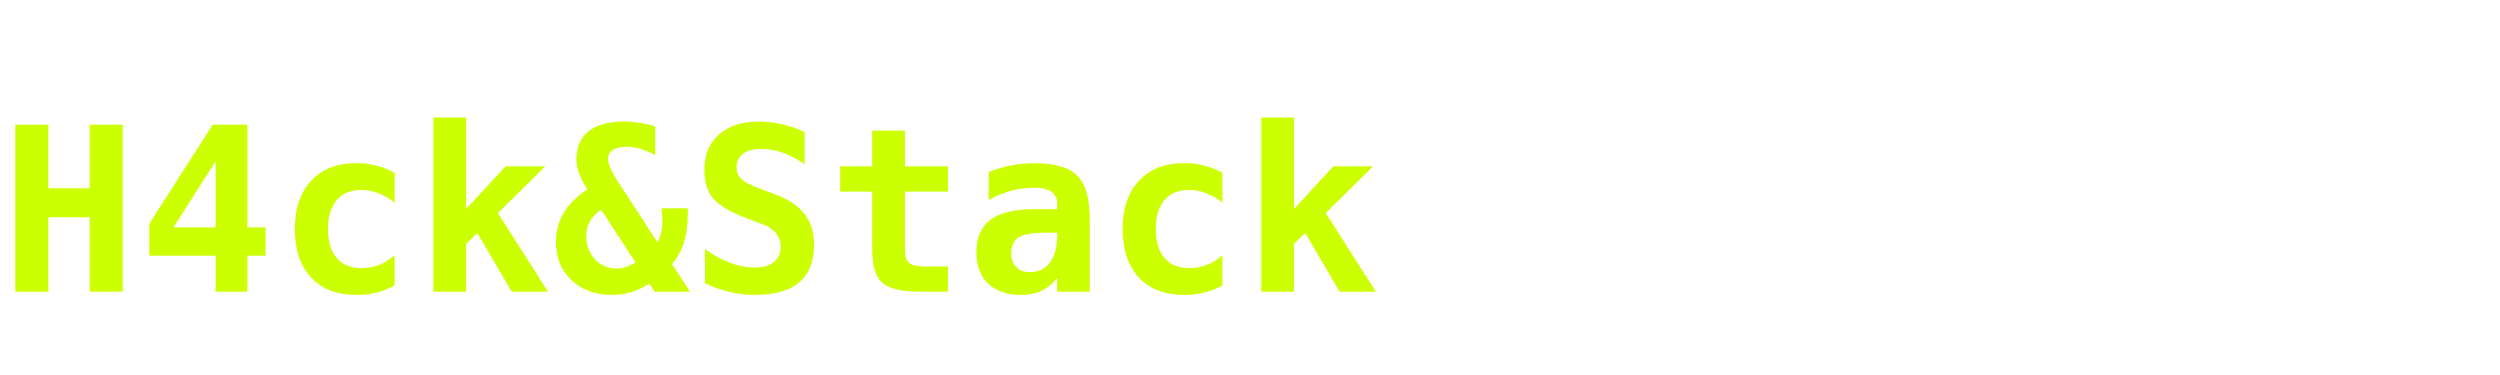
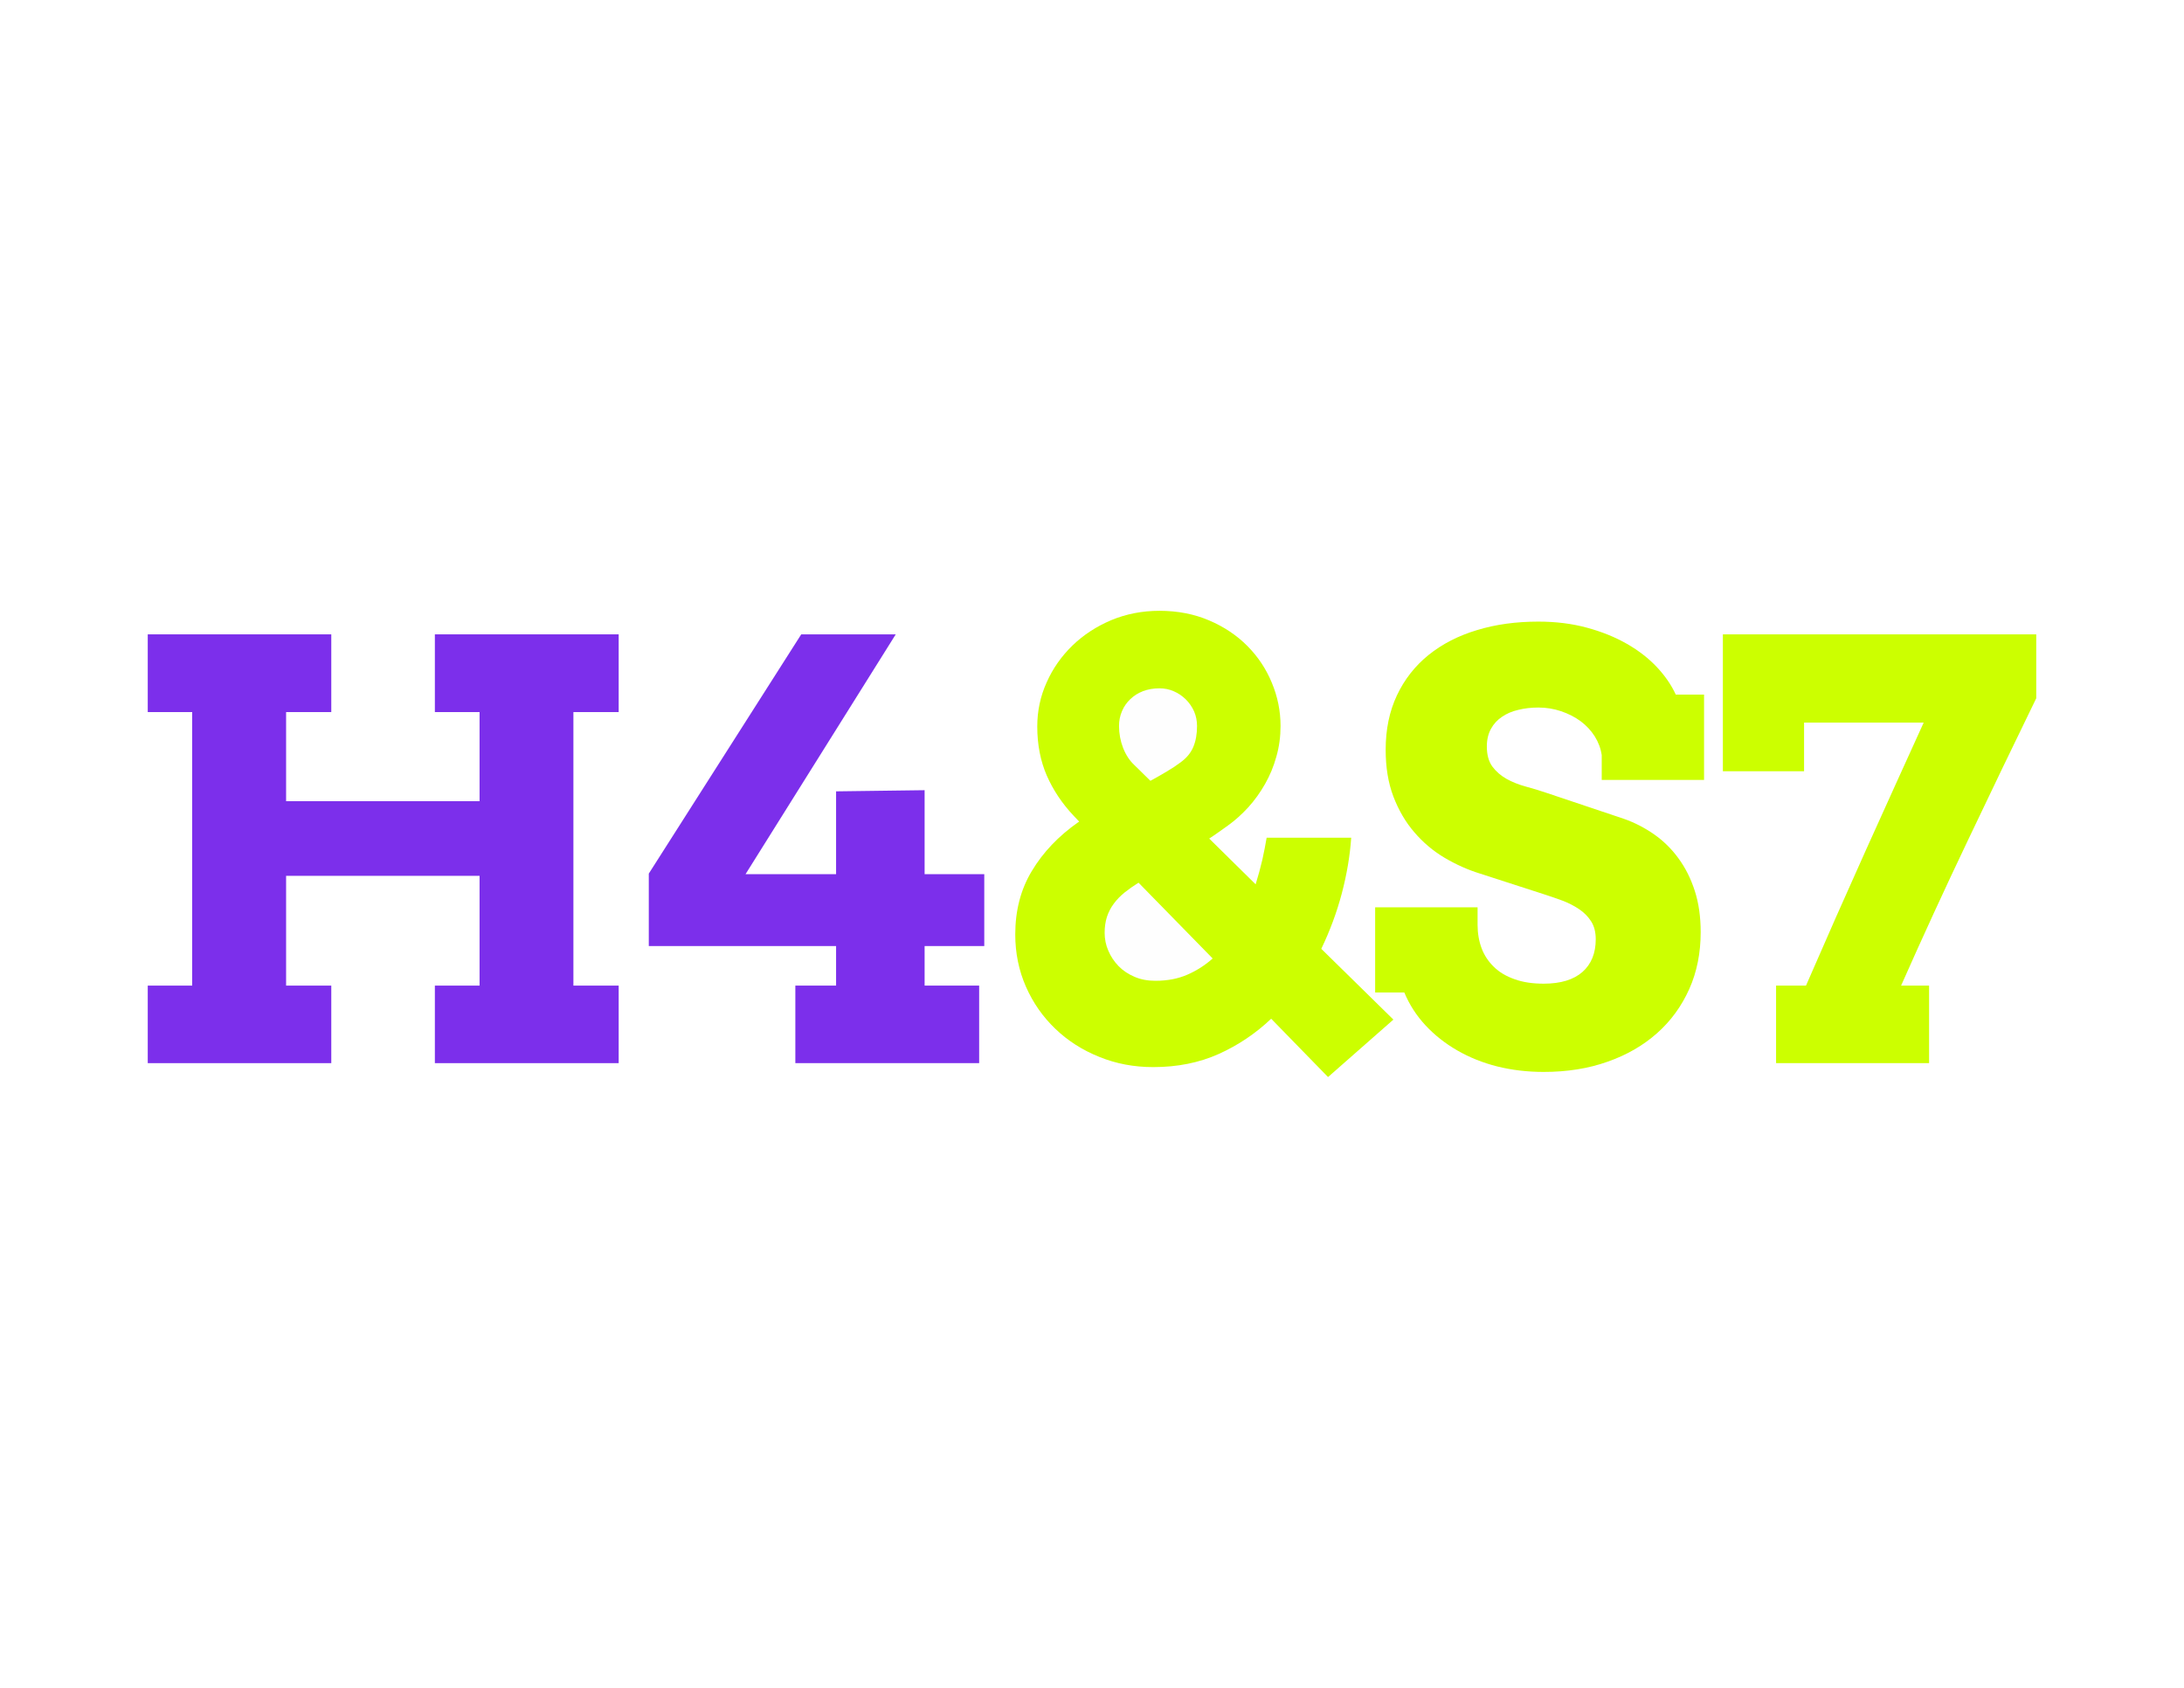
- <svg xmlns="http://www.w3.org/2000/svg" viewBox="0 0 240 36" fill="none" role="img" aria-label="H4ck&amp;Stack">
-   <text x="0" y="28" fill="#ccff00" font-family="ui-monospace, JetBrains Mono, monospace" font-size="22" font-weight="700">H4ck&amp;Stack</text>
+ <svg xmlns="http://www.w3.org/2000/svg" xml:space="preserve" width="11in" height="8.5in" version="1.1" style="shape-rendering:geometricPrecision; text-rendering:geometricPrecision; image-rendering:optimizeQuality; fill-rule:evenodd; clip-rule:evenodd" viewBox="0 0 11000 8500">
+   <defs>
+     <style type="text/css">
+    
+     .fil1 {fill:#FEFEFE;fill-rule:nonzero}
+     .fil2 {fill:#7C2FEB;fill-rule:nonzero}
+     .fil0 {fill:#CCFF00;fill-rule:nonzero}
+    
+   </style>
+   </defs>
+   <g id="Layer_x0020_1">
+     <g id="_2181550465360">
+       <g>
+         <path class="fil0" d="M6688.86 5424.03l-286.4 -293.69c-77.8,73.91 -165.81,133.23 -264.03,177.48 -98.7,44.25 -208.59,66.13 -330.15,66.13 -96.76,0 -187.2,-17.02 -271.81,-51.54 -84.61,-34.04 -158.03,-80.72 -220.75,-141.01 -62.72,-59.81 -112.32,-130.31 -148.3,-212 -35.98,-81.69 -53.97,-169.7 -53.97,-263.54 0,-120.59 27.72,-227.56 84.12,-320.43 55.92,-93.36 133.72,-175.05 233.4,-245.06 0.97,0 2.43,-0.97 4.38,-2.92l-27.23 -28.69c-58.83,-62.24 -104.06,-130.31 -136.15,-203.73 -31.61,-72.94 -47.65,-155.11 -47.65,-246.04 0,-78.28 15.56,-152.19 47.17,-222.21 31.12,-70.5 74.88,-132.26 130.31,-186.23 55.43,-53.49 120.58,-95.79 194.98,-127.39 74.88,-31.12 155.6,-47.17 243.12,-47.17 91.9,0 175.54,16.53 250.42,48.62 75.37,32.09 139.55,75.37 192.55,128.85 53,53.48 94.33,115.24 123.02,185.26 29.17,70.02 43.76,141.98 43.76,217.35 0,53 -6.81,104.54 -20.91,153.65 -13.61,49.59 -32.57,95.3 -56.89,138.09 -24.31,42.79 -52.51,82.18 -84.61,117.67 -32.58,35.49 -66.61,66.13 -102.59,91.9 -16.05,11.19 -32.09,22.37 -47.17,33.55 -15.07,10.7 -30.63,21.39 -47.17,32.09l233.88 230.48c13.13,-42.3 24.31,-83.63 33.55,-123.02 8.75,-39.39 16.04,-76.83 21.88,-111.83l425.95 0c-6.32,91.9 -22.37,185.74 -47.65,281.53 -25.28,95.3 -59.81,188.18 -103.08,278.13l363.22 356.41 -329.19 289.31z" />
+         <path class="fil0" d="M8945.39 4963.56l150.74 0c48.62,-111.83 98.71,-226.1 149.76,-341.83 51.54,-115.72 102.6,-230.48 153.17,-343.28 50.57,-112.81 100.65,-223.19 149.76,-331.13 48.63,-107.94 95.3,-210.54 140.04,-308.28l-602.45 0 0 245.07 -408.93 0 0 -689.49 1578.34 0 0 321.89c-111.83,229.51 -226.11,466.79 -342.31,711.37 -116.7,244.58 -229.51,489.65 -338.42,735.69l141.01 0 0 390.45 -770.69 0 0 -390.45z" />
+         <path class="fil0" d="M8067.29 3802.9c-4.86,-33.55 -16.53,-64.67 -35.01,-94.33 -18.47,-29.18 -42.3,-54.95 -70.99,-76.34 -29.17,-21.39 -61.75,-37.93 -98.7,-50.57 -36.47,-12.16 -74.4,-18.48 -114.27,-18.48 -36.46,0 -70.02,3.89 -101.13,11.67 -31.61,7.29 -58.84,18.96 -82.17,35.01 -23.34,15.56 -41.82,35.5 -55.43,60.3 -13.61,24.8 -20.91,53.97 -20.91,88.5 0,42.79 9.24,76.34 27.72,101.62 18.96,25.29 42.3,45.71 71.48,62.24 29.17,16.05 60.78,28.69 96.28,38.41 35.01,9.24 69.05,19.94 102.6,31.12l391.42 131.28c54.46,18.96 105.03,45.22 152.68,78.29 47.17,33.06 88.5,73.42 123.02,121.07 35.01,47.65 62.24,102.11 82.18,163.86 19.94,61.75 29.66,130.8 29.66,208.11 0,104.06 -18.96,199.85 -57.38,285.91 -38.9,86.55 -92.39,160.46 -161.92,222.21 -69.53,61.75 -152.19,109.89 -249.44,143.93 -96.76,34.52 -204.22,51.54 -321.89,51.54 -82.66,0 -160.46,-9.24 -234.37,-27.71 -73.42,-18.48 -140.52,-45.71 -201.3,-80.72 -60.78,-35.01 -114.26,-77.31 -159.49,-125.94 -45.7,-49.11 -81.2,-104.06 -106.97,-165.81l-146.85 0 0 -428.87 515.91 0 0 88.01c0,42.79 6.81,82.17 20.42,118.65 13.61,35.98 34.52,67.1 62.24,93.84 27.23,26.74 62.24,47.17 104.06,61.75 41.33,15.07 90.44,22.37 146.35,22.37 85.58,0 150.74,-19.94 195.47,-59.32 44.25,-39.39 66.61,-94.33 66.61,-164.35 0,-35.98 -7.78,-66.13 -23.34,-90.44 -15.56,-24.31 -35.98,-44.74 -60.78,-61.27 -24.31,-16.53 -52.03,-30.63 -82.18,-42.3 -30.63,-11.19 -60.78,-21.88 -89.95,-31.12l-326.27 -105.52c-61.75,-18.96 -121.07,-45.7 -178.94,-79.74 -57.37,-34.04 -107.95,-76.83 -152.19,-128.37 -44.25,-51.05 -79.26,-111.35 -105.52,-179.91 -26.26,-69.04 -38.9,-147.33 -38.9,-235.82 0,-102.6 18.96,-194.01 56.89,-274.24 37.93,-80.22 90.93,-147.81 159.49,-203.24 68.56,-54.95 149.28,-96.76 243.61,-124.96 93.84,-28.69 196.93,-42.79 309.24,-42.79 88.01,0 169.7,10.21 244.58,30.63 75.37,20.42 142.47,47.65 201.79,81.69 59.32,34.04 109.89,73.42 151.22,117.67 41.33,44.25 72.45,89.96 94.33,137.61l142.47 0 0 429.84 -515.42 0 0 -124.96z" />
+         <path class="fil1" d="M5945.39 3839.85c30.15,-21.88 52.03,-47.65 64.67,-77.8 12.64,-29.66 18.96,-65.15 18.96,-106 0,-25.77 -4.87,-50.09 -14.59,-72.94 -10.21,-22.85 -23.83,-42.79 -41.33,-60.3 -17.5,-17.5 -37.93,-31.6 -60.78,-41.33 -22.85,-10.21 -46.68,-15.07 -72.45,-15.07 -30.63,0 -57.86,4.86 -82.66,14.1 -24.8,9.72 -46.19,22.85 -64.19,40.36 -17.99,17.02 -32.09,36.95 -41.81,60.3 -10.21,23.33 -15.07,48.14 -15.07,74.88 0,37.92 6.81,74.88 20.42,110.37 14.1,35.5 33.07,64.67 57.86,87.52l79.75 78.29c29.66,-16.05 56.89,-31.61 82.66,-47.17 25.77,-15.07 48.63,-30.15 68.56,-45.22z" />
+         <path class="fil1" d="M5563.69 4697.1c0,31.61 5.84,61.75 18.48,90.44 12.16,29.18 29.66,54.95 51.54,77.8 22.37,22.85 49.6,40.84 80.72,53.97 31.12,13.61 66.62,19.94 105.52,19.94 59.81,0 113.3,-10.21 159.97,-30.63 47.17,-20.43 89.47,-47.65 127.88,-81.69l-373.43 -381.7c-25.77,16.05 -49.11,32.58 -70.5,49.6 -21.39,17.5 -39.39,35.98 -53.97,55.92 -15.07,19.93 -26.26,41.81 -34.52,66.13 -7.78,24.31 -11.67,51.05 -11.67,80.23z" />
+       </g>
+       <polygon class="fil2" points="3267.72,4399.52 4035.5,3194.61 4511.53,3194.61 3754.94,4402.44 4211.03,4402.44 4211.03,3985.24 4656.91,3979.41 4656.91,4402.44 4957.41,4402.44 4957.41,4764.2 4656.91,4764.2 4656.91,4963.56 4931.64,4963.56 4931.64,5354.01 4005.84,5354.01 4005.84,4963.56 4211.03,4963.56 4211.03,4764.2 3267.72,4764.2 " />
+       <polygon class="fil2" points="2190.27,3194.61 3116.07,3194.61 3116.07,3586.04 2888.02,3586.04 2888.02,4963.56 3116.07,4963.56 3116.07,5354.01 2190.27,5354.01 2190.27,4963.56 2415.4,4963.56 2415.4,4410.7 1440.97,4410.7 1440.97,4963.56 1668.54,4963.56 1668.54,5354.01 744.19,5354.01 744.19,4963.56 967.86,4963.56 967.86,3586.04 744.19,3586.04 744.19,3194.61 1668.54,3194.61 1668.54,3586.04 1440.97,3586.04 1440.97,4034.83 2415.4,4034.83 2415.4,3586.04 2190.27,3586.04 " />
+     </g>
+   </g>
</svg>
